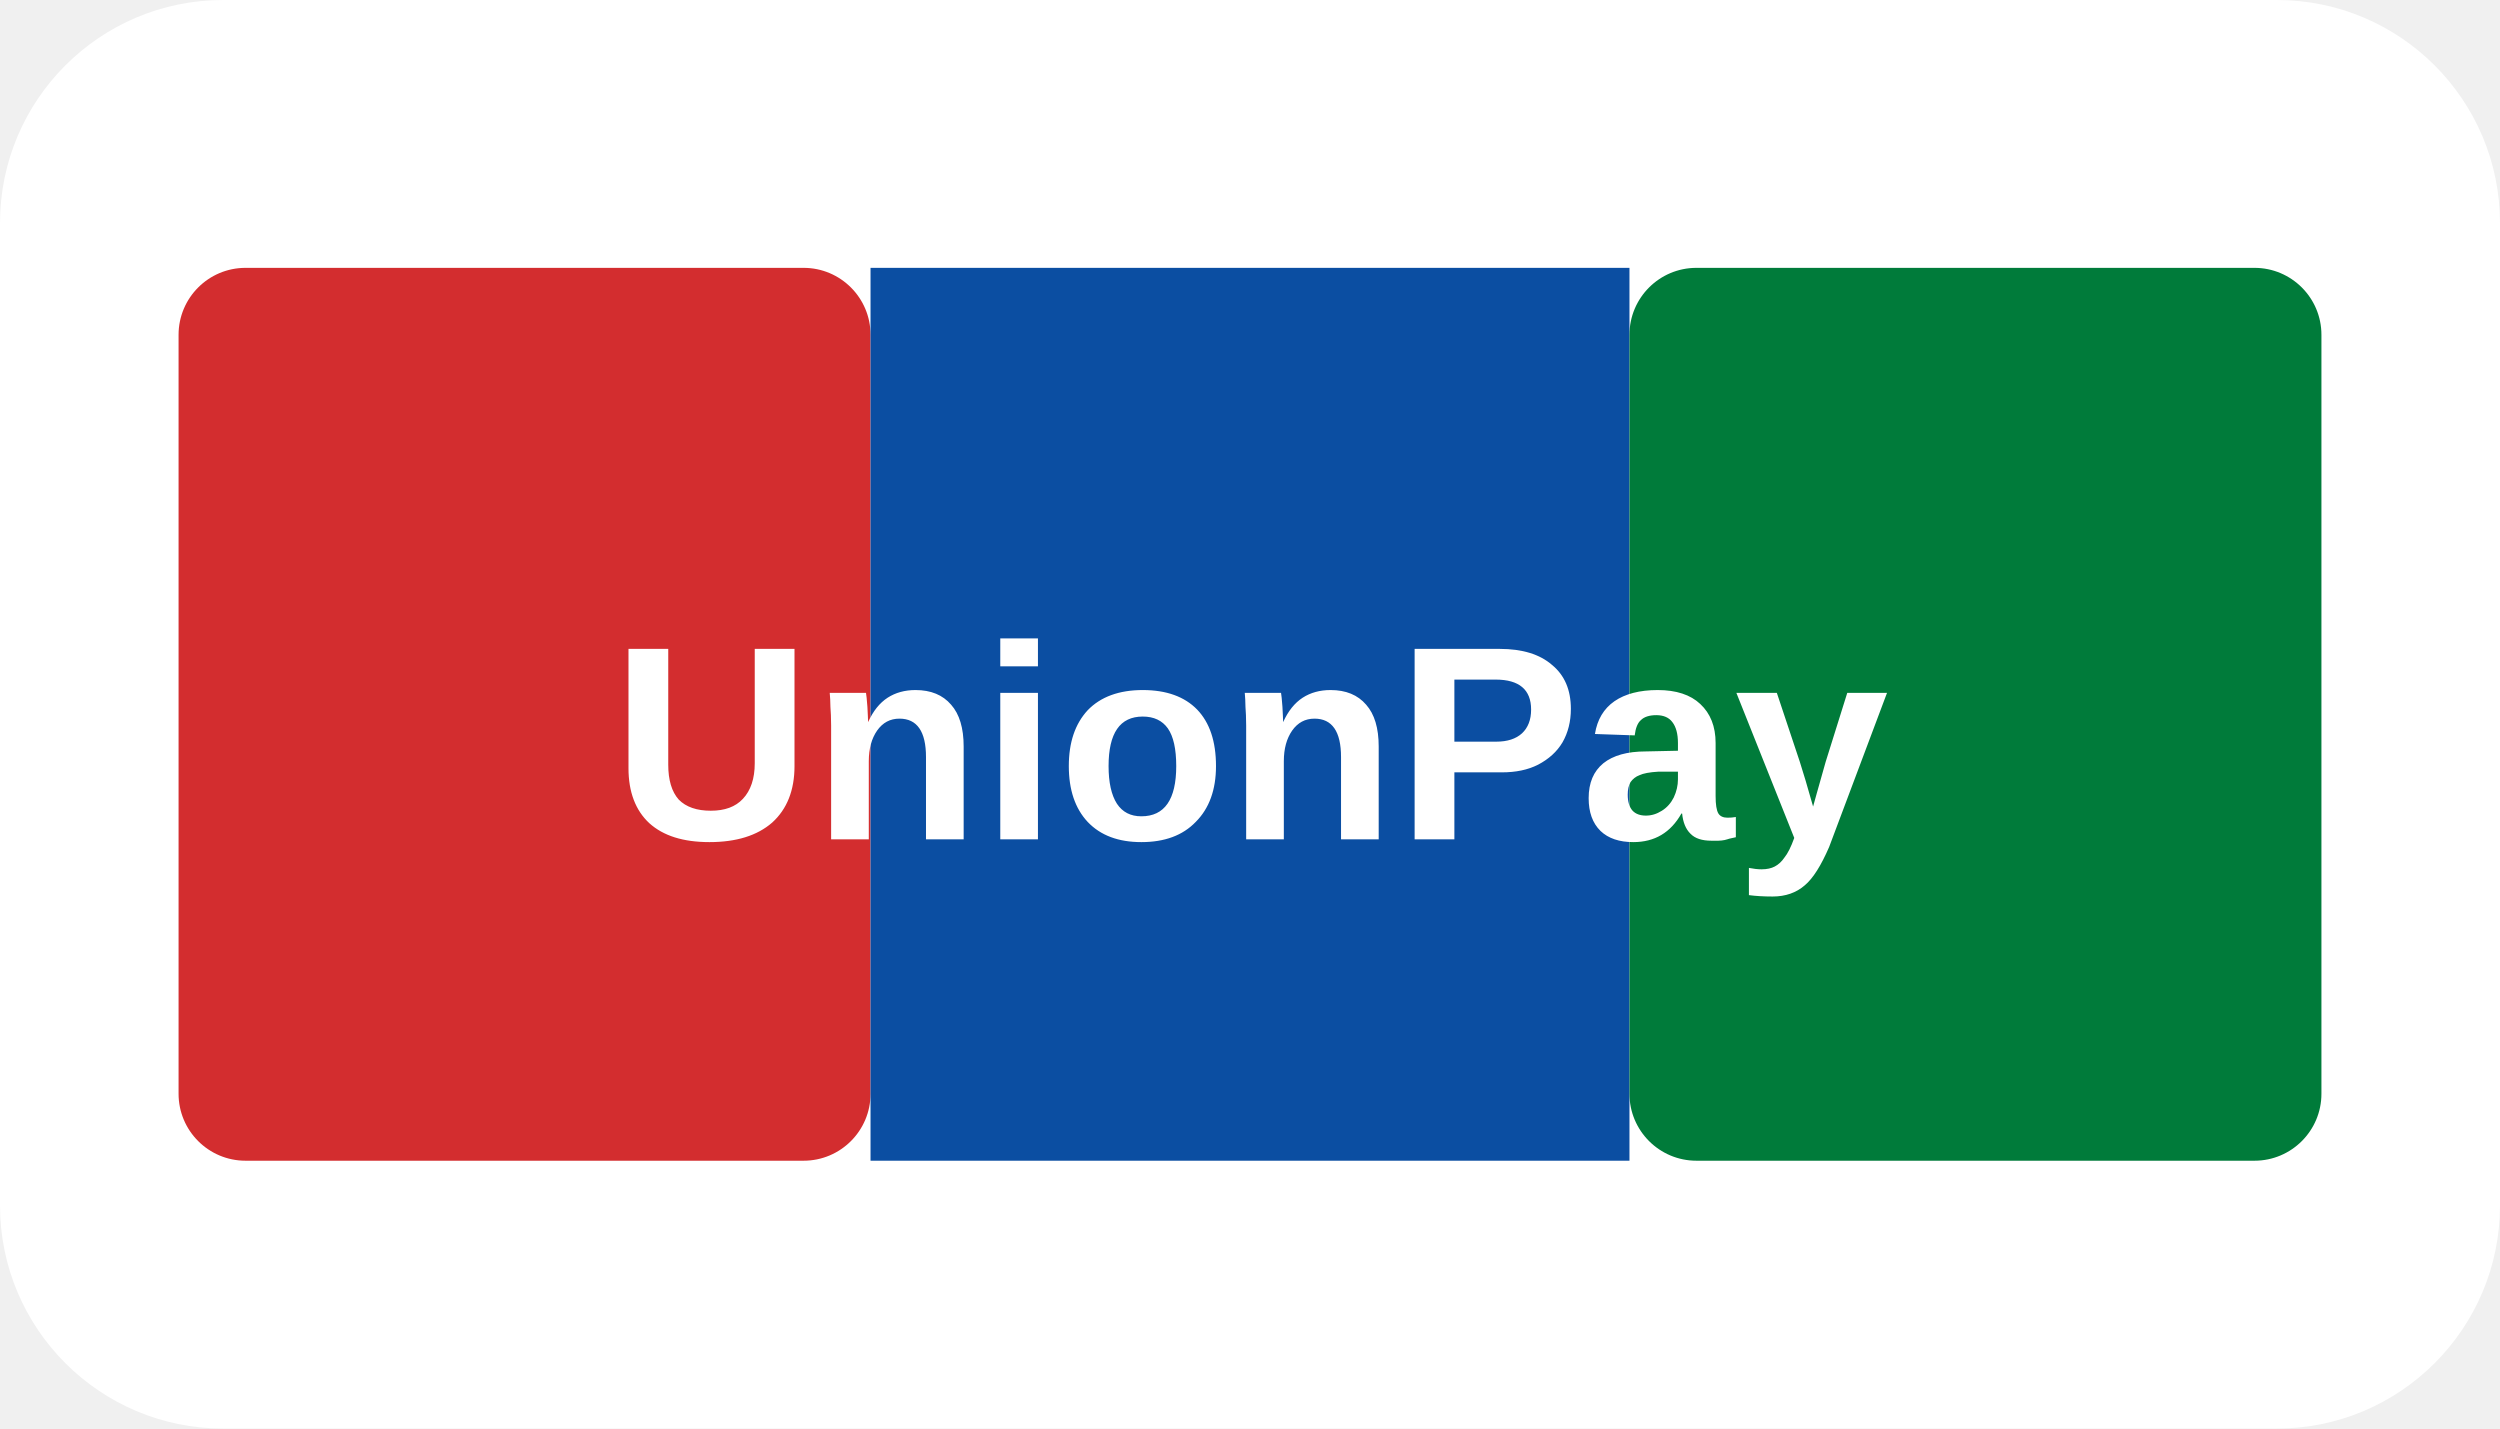
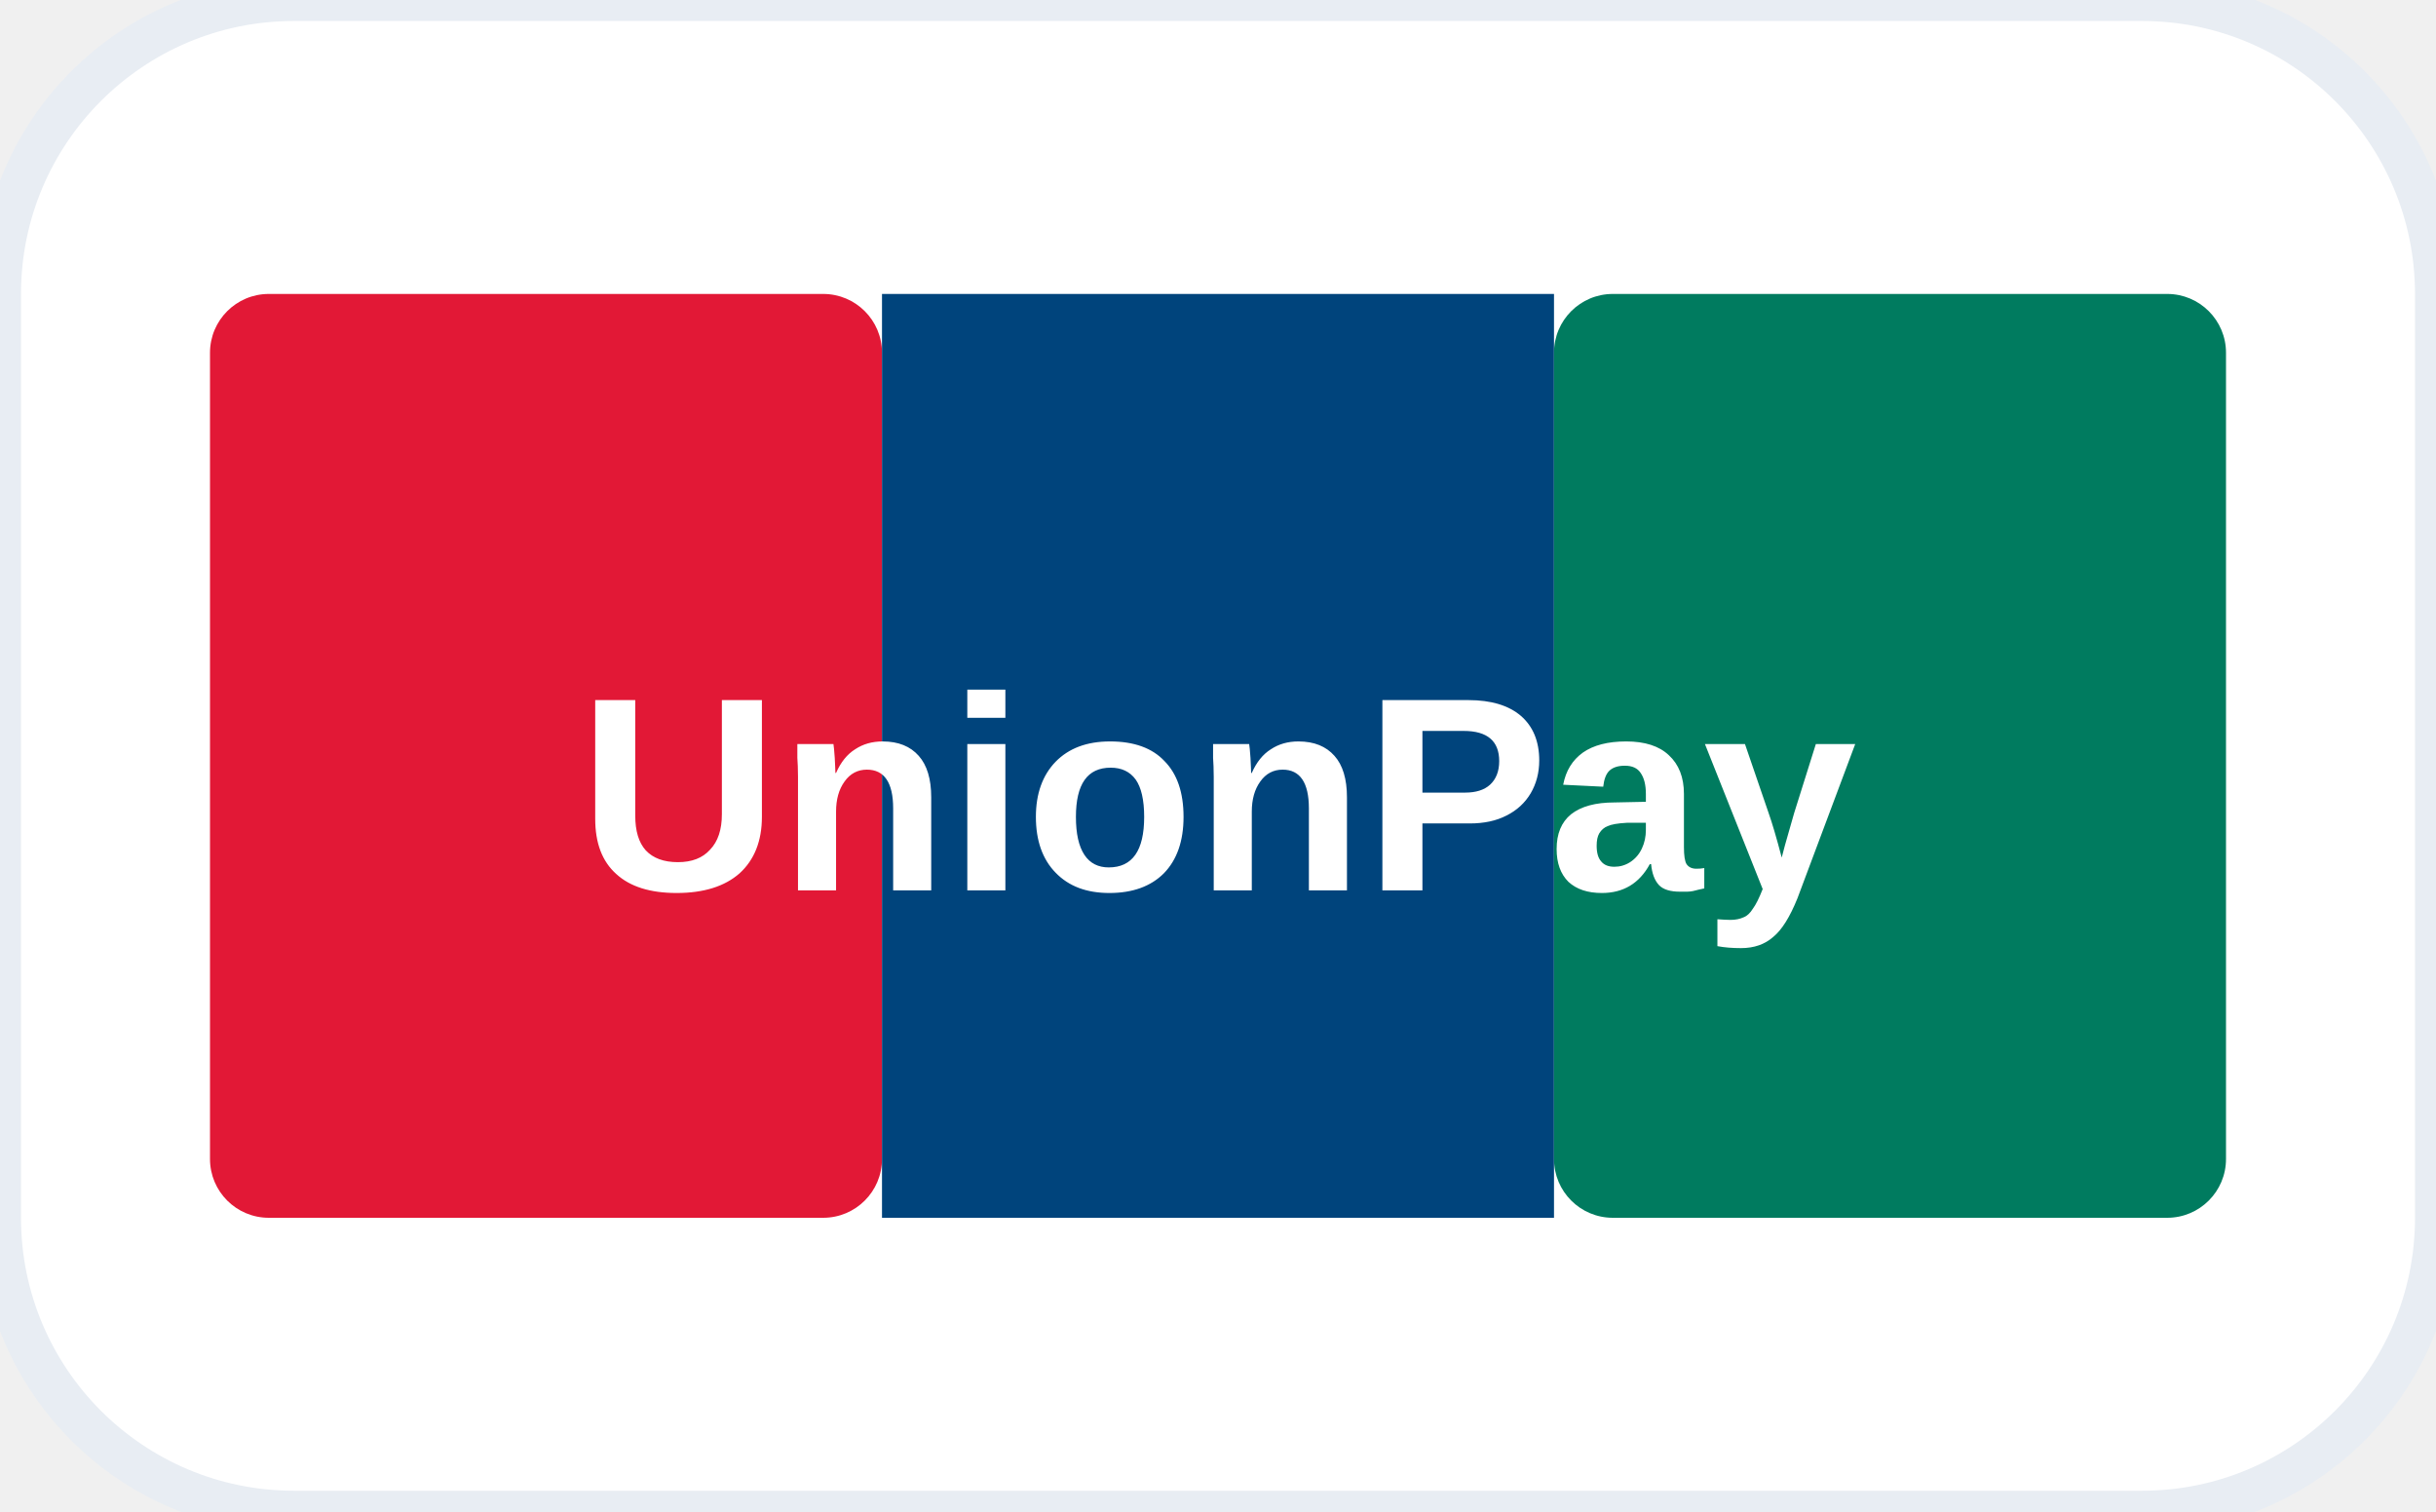
- <svg xmlns="http://www.w3.org/2000/svg" viewBox="0 0 56 32" role="img" aria-label="UnionPay">
-   <rect width="56" height="32" rx="5" fill="#fff" />
-   <rect x="4" y="6" width="15.5" height="20" rx="1.5" fill="#D32D2F" />
-   <rect x="19.5" y="6" width="17" height="20" fill="#0B4EA2" />
-   <rect x="36.5" y="6" width="15.5" height="20" rx="1.5" fill="#007B3A" />
-   <text x="28" y="18.8" fill="#fff" font-size="6.2" font-weight="800" text-anchor="middle" font-family="Arial, Helvetica, sans-serif">UnionPay</text>
+ <svg xmlns="http://www.w3.org/2000/svg" viewBox="0 0 58 36" role="img" aria-label="UnionPay">
+   <rect width="58" height="36" rx="7" fill="#fff" stroke="#E8EDF3" />
+   <g transform="translate(5 7)">
+     <rect width="16" height="22" rx="1.4" fill="#E21836" />
+     <rect x="16" width="16" height="22" fill="#00447C" />
+     <rect x="32" width="16" height="22" rx="1.4" fill="#007B5F" />
+     <text x="24" y="14.2" text-anchor="middle" fill="#fff" font-size="6.6" font-weight="800" font-family="Arial, Helvetica, sans-serif">UnionPay</text>
+   </g>
</svg>
